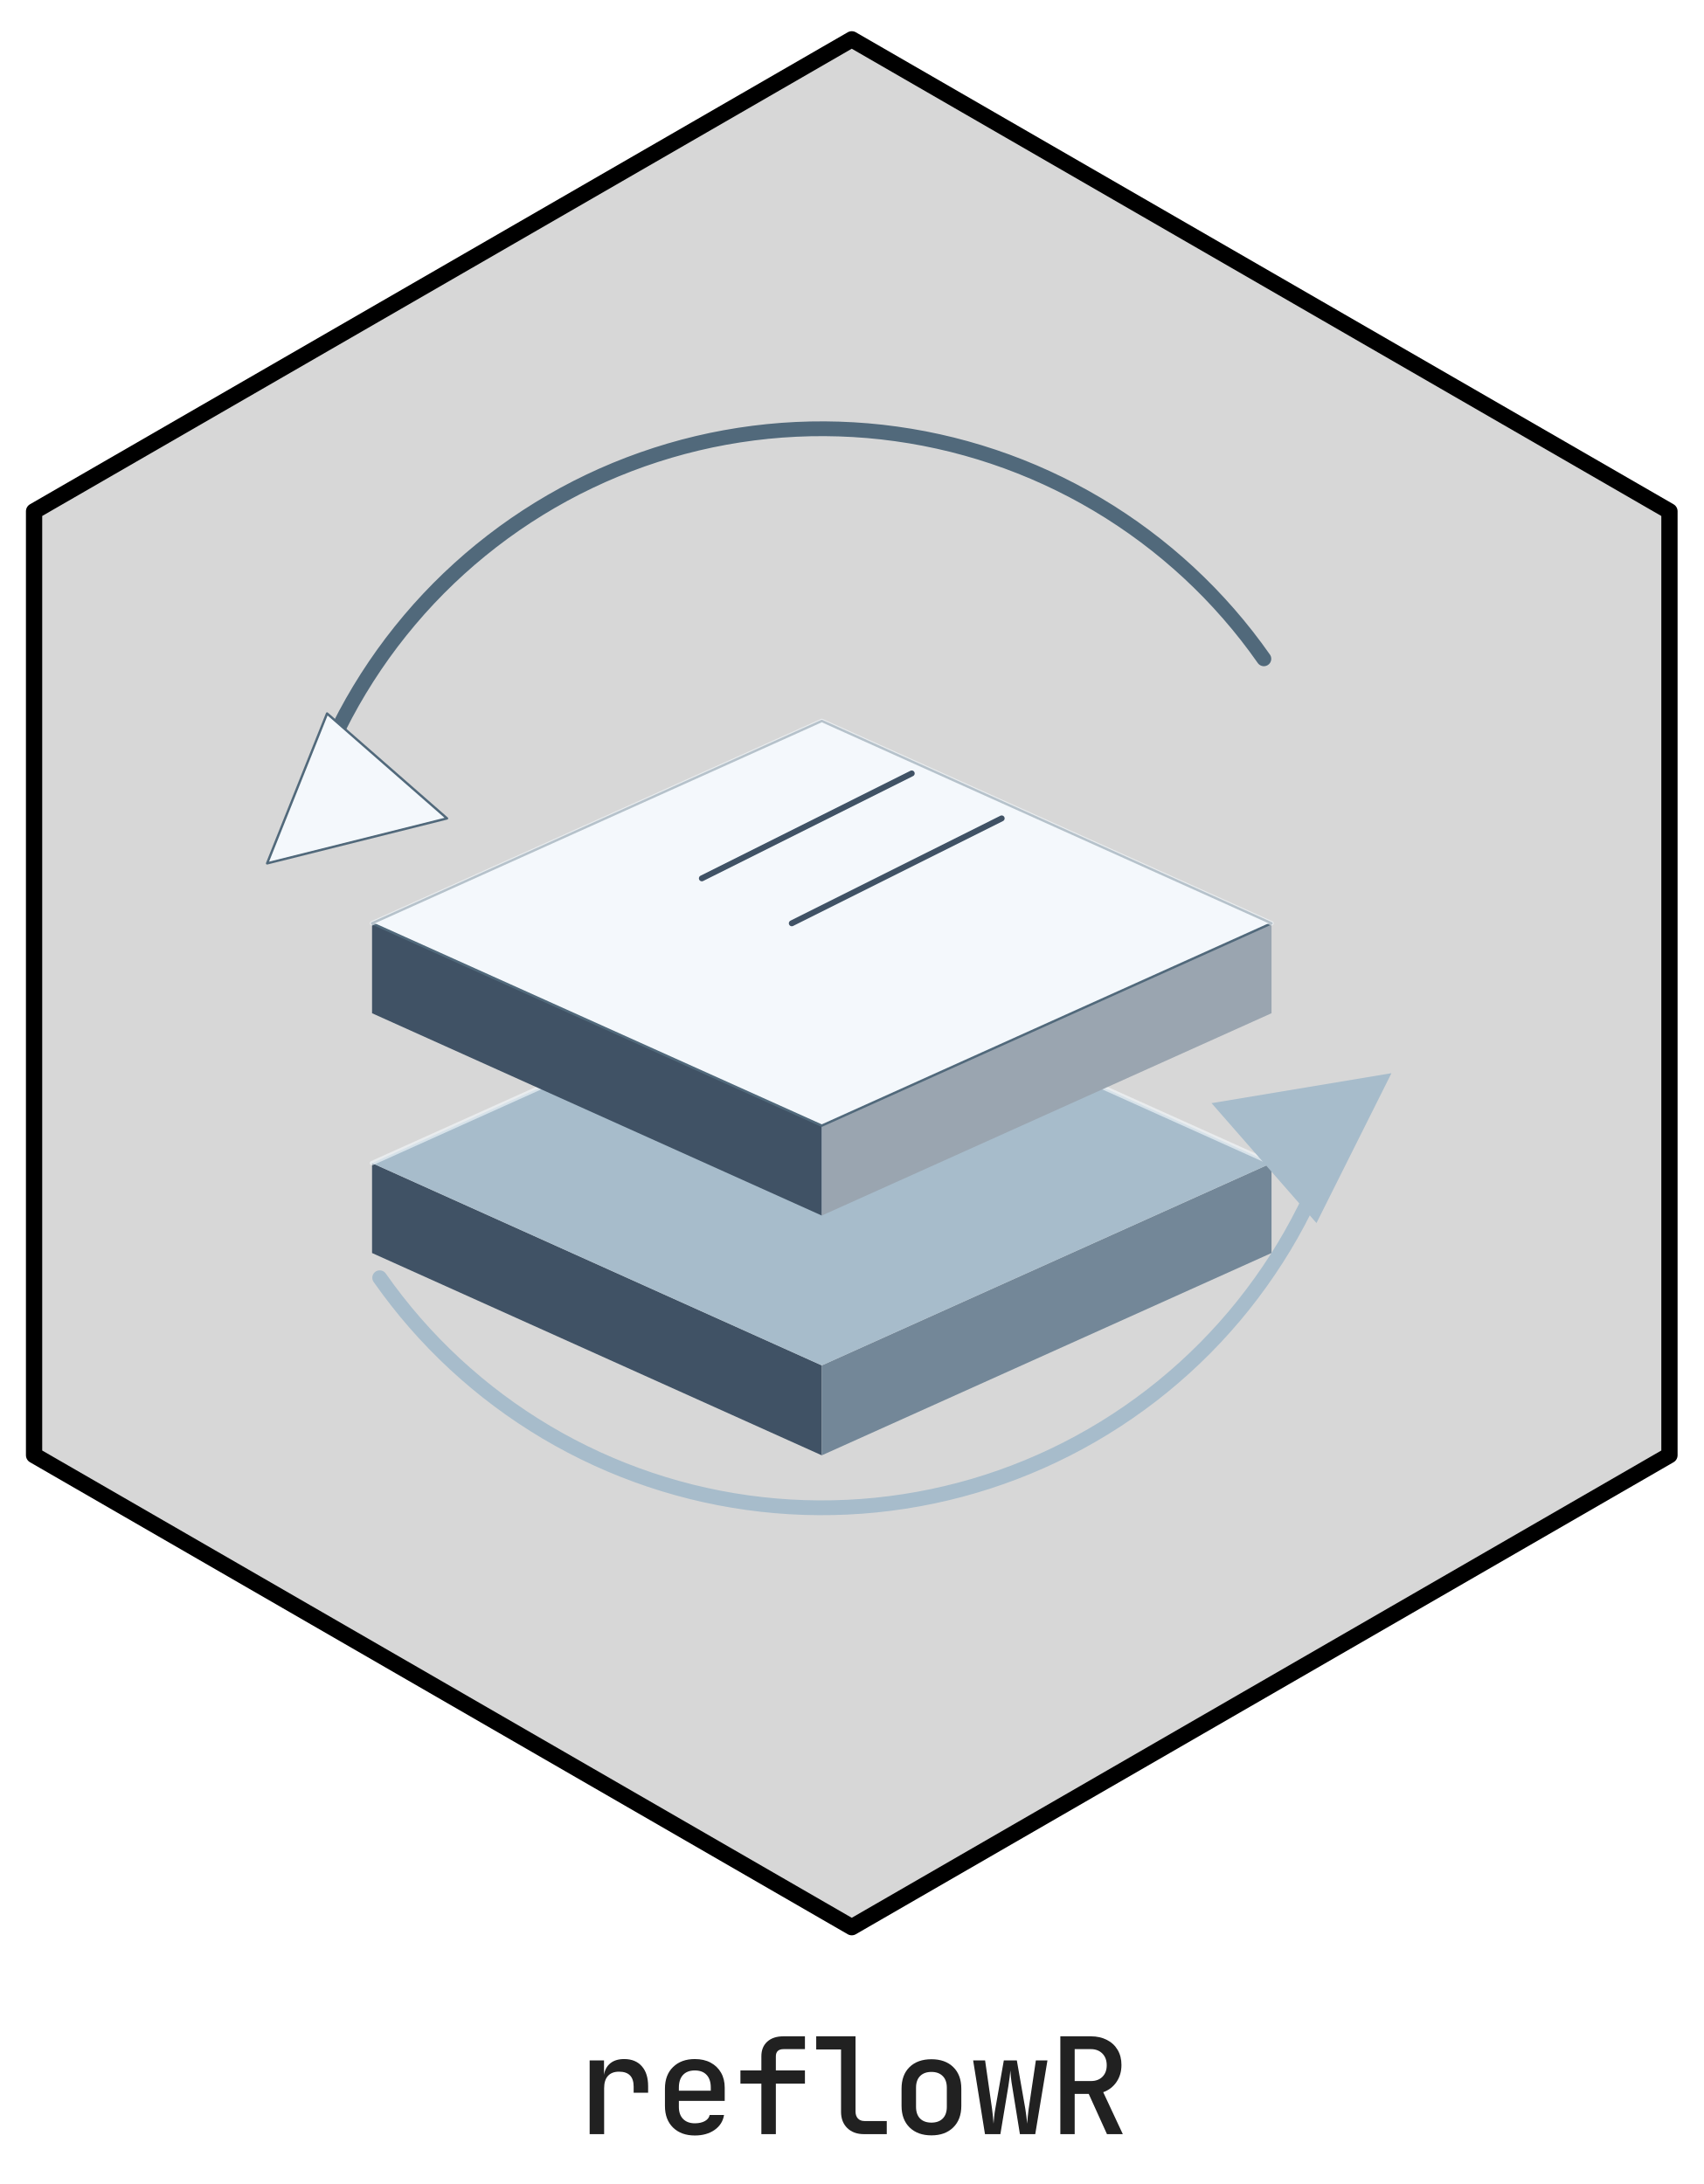
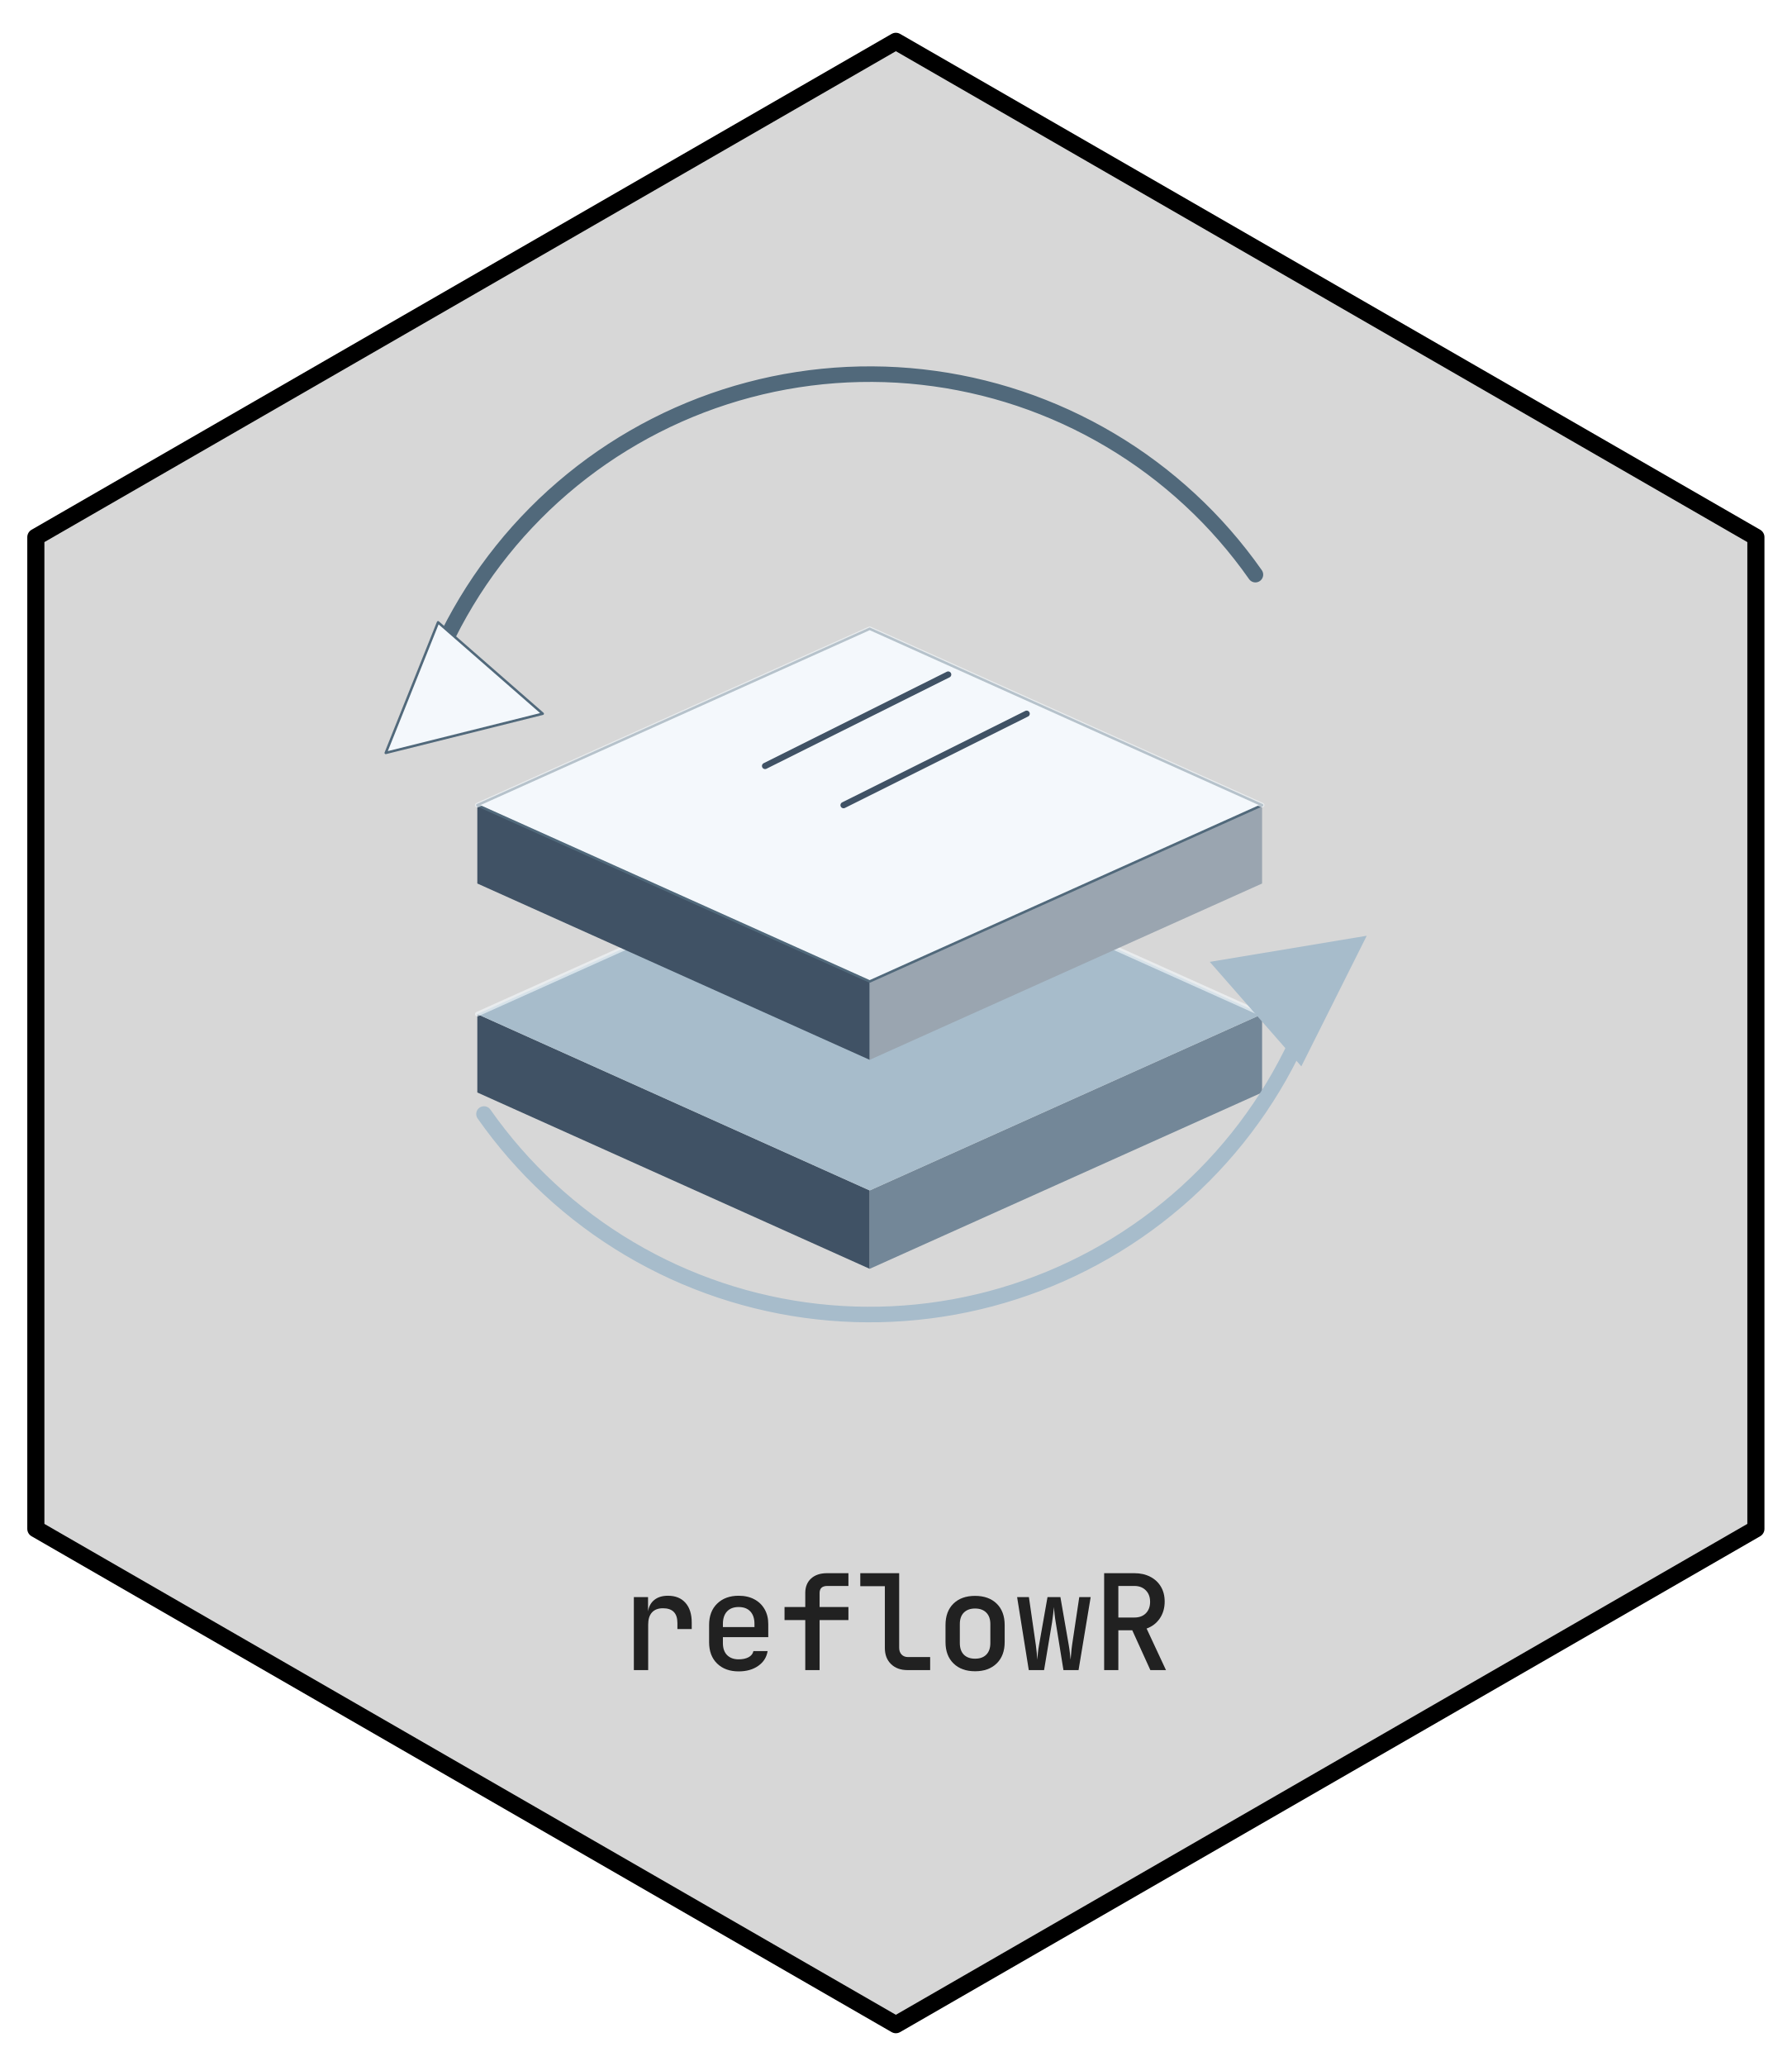
- <svg xmlns="http://www.w3.org/2000/svg" xmlns:xlink="http://www.w3.org/1999/xlink" width="432pt" height="554pt" viewBox="0 0 432 554">
+ <svg xmlns="http://www.w3.org/2000/svg" xmlns:xlink="http://www.w3.org/1999/xlink" width="432pt" height="498pt" viewBox="0 0 432 498">
  <defs>
    <g>
      <g id="glyph-0-0">
-         <path d="M 3.531 0 L 3.531 -18.703 L 7.172 -18.703 L 7.172 -15.031 C 7.359 -16.27 7.891 -17.25 8.766 -17.969 C 9.648 -18.688 10.82 -19.047 12.281 -19.047 C 14.195 -19.047 15.688 -18.441 16.75 -17.234 C 17.82 -16.035 18.359 -14.348 18.359 -12.172 L 18.359 -10.5 L 14.688 -10.5 L 14.688 -12.062 C 14.688 -14.582 13.453 -15.844 10.984 -15.844 C 9.754 -15.844 8.816 -15.484 8.172 -14.766 C 7.523 -14.055 7.203 -13.02 7.203 -11.656 L 7.203 0 Z M 3.531 0 " />
+         <path d="M 3.328 0 L 3.328 -17.594 L 6.75 -17.594 L 6.75 -14.141 C 6.926 -15.316 7.426 -16.238 8.25 -16.906 C 9.082 -17.582 10.18 -17.922 11.547 -17.922 C 13.359 -17.922 14.766 -17.352 15.766 -16.219 C 16.773 -15.094 17.281 -13.504 17.281 -11.453 L 17.281 -9.891 L 13.828 -9.891 L 13.828 -11.359 C 13.828 -13.723 12.664 -14.906 10.344 -14.906 C 9.188 -14.906 8.301 -14.566 7.688 -13.891 C 7.082 -13.223 6.781 -12.25 6.781 -10.969 L 6.781 0 Z M 3.328 0 " />
      </g>
      <g id="glyph-0-1">
-         <path d="M 10.203 0.344 C 7.91 0.344 6.07 -0.32 4.688 -1.656 C 3.312 -3 2.625 -4.828 2.625 -7.141 L 2.625 -11.562 C 2.625 -13.875 3.312 -15.695 4.688 -17.031 C 6.07 -18.375 7.91 -19.047 10.203 -19.047 C 11.742 -19.047 13.078 -18.742 14.203 -18.141 C 15.336 -17.535 16.219 -16.688 16.844 -15.594 C 17.469 -14.508 17.781 -13.242 17.781 -11.797 L 17.781 -8.438 L 6.156 -8.438 L 6.156 -6.906 C 6.156 -5.594 6.516 -4.57 7.234 -3.844 C 7.961 -3.113 8.953 -2.75 10.203 -2.75 C 11.223 -2.75 12.07 -2.938 12.75 -3.312 C 13.426 -3.688 13.832 -4.203 13.969 -4.859 L 17.609 -4.859 C 17.359 -3.273 16.555 -2.008 15.203 -1.062 C 13.859 -0.125 12.191 0.344 10.203 0.344 Z M 6.156 -11.797 L 6.156 -11.016 L 14.25 -11.016 L 14.25 -11.828 C 14.25 -13.211 13.895 -14.281 13.188 -15.031 C 12.488 -15.781 11.492 -16.156 10.203 -16.156 C 8.91 -16.156 7.91 -15.773 7.203 -15.016 C 6.504 -14.254 6.156 -13.18 6.156 -11.797 Z M 6.156 -11.797 " />
+         <path d="M 9.594 0.312 C 7.445 0.312 5.723 -0.312 4.422 -1.562 C 3.117 -2.82 2.469 -4.539 2.469 -6.719 L 2.469 -10.875 C 2.469 -13.051 3.117 -14.77 4.422 -16.031 C 5.723 -17.289 7.445 -17.922 9.594 -17.922 C 11.051 -17.922 12.312 -17.633 13.375 -17.062 C 14.438 -16.5 15.258 -15.707 15.844 -14.688 C 16.438 -13.664 16.734 -12.473 16.734 -11.109 L 16.734 -7.938 L 5.797 -7.938 L 5.797 -6.5 C 5.797 -5.258 6.133 -4.297 6.812 -3.609 C 7.5 -2.93 8.426 -2.594 9.594 -2.594 C 10.562 -2.594 11.363 -2.766 12 -3.109 C 12.633 -3.461 13.02 -3.953 13.156 -4.578 L 16.578 -4.578 C 16.336 -3.086 15.582 -1.898 14.312 -1.016 C 13.051 -0.129 11.477 0.312 9.594 0.312 Z M 5.797 -11.109 L 5.797 -10.375 L 13.406 -10.375 L 13.406 -11.141 C 13.406 -12.441 13.07 -13.441 12.406 -14.141 C 11.75 -14.848 10.812 -15.203 9.594 -15.203 C 8.383 -15.203 7.445 -14.844 6.781 -14.125 C 6.125 -13.414 5.797 -12.41 5.797 -11.109 Z M 5.797 -11.109 " />
      </g>
      <g id="glyph-0-2">
-         <path d="M 7.078 0 L 7.078 -12.812 L 1.766 -12.812 L 1.766 -16.156 L 7.078 -16.156 L 7.078 -19.75 C 7.078 -21.312 7.57 -22.547 8.562 -23.453 C 9.562 -24.359 10.922 -24.812 12.641 -24.812 L 18.125 -24.812 L 18.125 -21.562 L 12.719 -21.562 C 11.406 -21.562 10.75 -20.945 10.75 -19.719 L 10.75 -16.156 L 18.125 -16.156 L 18.125 -12.812 L 10.75 -12.812 L 10.75 0 Z M 7.078 0 " />
+         <path d="M 6.656 0 L 6.656 -12.062 L 1.656 -12.062 L 1.656 -15.203 L 6.656 -15.203 L 6.656 -18.594 C 6.656 -20.062 7.125 -21.223 8.062 -22.078 C 9 -22.93 10.281 -23.359 11.906 -23.359 L 17.062 -23.359 L 17.062 -20.281 L 11.969 -20.281 C 10.727 -20.281 10.109 -19.707 10.109 -18.562 L 10.109 -15.203 L 17.062 -15.203 L 17.062 -12.062 L 10.109 -12.062 L 10.109 0 Z M 6.656 0 " />
      </g>
      <g id="glyph-0-3">
-         <path d="M 13.094 0 C 11.32 0 9.91 -0.516 8.859 -1.547 C 7.805 -2.578 7.281 -3.953 7.281 -5.672 L 7.281 -21.484 L 0.984 -21.484 L 0.984 -24.812 L 10.953 -24.812 L 10.953 -5.75 C 10.953 -5 11.156 -4.406 11.562 -3.969 C 11.969 -3.539 12.52 -3.328 13.219 -3.328 L 18.875 -3.328 L 18.875 0 Z M 13.094 0 " />
+         <path d="M 12.312 0 C 10.656 0 9.328 -0.484 8.328 -1.453 C 7.336 -2.422 6.844 -3.719 6.844 -5.344 L 6.844 -20.219 L 0.922 -20.219 L 0.922 -23.359 L 10.297 -23.359 L 10.297 -5.406 C 10.297 -4.707 10.488 -4.156 10.875 -3.75 C 11.258 -3.344 11.785 -3.141 12.453 -3.141 L 17.766 -3.141 L 17.766 0 Z M 12.312 0 " />
      </g>
      <g id="glyph-0-4">
-         <path d="M 10.203 0.312 C 7.891 0.312 6.047 -0.352 4.672 -1.688 C 3.305 -3.031 2.625 -4.859 2.625 -7.172 L 2.625 -11.531 C 2.625 -13.863 3.301 -15.691 4.656 -17.016 C 6.02 -18.336 7.867 -19 10.203 -19 C 12.535 -19 14.379 -18.336 15.734 -17.016 C 17.098 -15.691 17.781 -13.863 17.781 -11.531 L 17.781 -7.172 C 17.781 -4.859 17.094 -3.031 15.719 -1.688 C 14.352 -0.352 12.516 0.312 10.203 0.312 Z M 10.203 -2.922 C 11.422 -2.922 12.375 -3.266 13.062 -3.953 C 13.758 -4.648 14.109 -5.645 14.109 -6.938 L 14.109 -11.766 C 14.109 -13.055 13.758 -14.047 13.062 -14.734 C 12.375 -15.43 11.422 -15.781 10.203 -15.781 C 8.973 -15.781 8.016 -15.43 7.328 -14.734 C 6.641 -14.047 6.297 -13.055 6.297 -11.766 L 6.297 -6.938 C 6.297 -5.645 6.641 -4.648 7.328 -3.953 C 8.016 -3.266 8.973 -2.922 10.203 -2.922 Z M 10.203 -2.922 " />
+         <path d="M 9.594 0.281 C 7.426 0.281 5.695 -0.344 4.406 -1.594 C 3.113 -2.852 2.469 -4.57 2.469 -6.75 L 2.469 -10.844 C 2.469 -13.039 3.102 -14.766 4.375 -16.016 C 5.656 -17.266 7.395 -17.891 9.594 -17.891 C 11.789 -17.891 13.531 -17.266 14.812 -16.016 C 16.094 -14.766 16.734 -13.039 16.734 -10.844 L 16.734 -6.75 C 16.734 -4.57 16.086 -2.852 14.797 -1.594 C 13.504 -0.344 11.77 0.281 9.594 0.281 Z M 9.594 -2.75 C 10.75 -2.75 11.648 -3.07 12.297 -3.719 C 12.953 -4.375 13.281 -5.312 13.281 -6.531 L 13.281 -11.078 C 13.281 -12.285 12.953 -13.211 12.297 -13.859 C 11.648 -14.516 10.75 -14.844 9.594 -14.844 C 8.445 -14.844 7.547 -14.516 6.891 -13.859 C 6.242 -13.211 5.922 -12.285 5.922 -11.078 L 5.922 -6.531 C 5.922 -5.312 6.242 -4.375 6.891 -3.719 C 7.547 -3.07 8.445 -2.75 9.594 -2.75 Z M 9.594 -2.75 " />
      </g>
      <g id="glyph-0-5">
-         <path d="M 3.781 0 L 0.781 -18.703 L 3.812 -18.703 L 5.578 -6.391 C 5.672 -5.773 5.75 -5.109 5.812 -4.391 C 5.883 -3.68 5.93 -3.102 5.953 -2.656 C 5.992 -3.102 6.047 -3.68 6.109 -4.391 C 6.18 -5.109 6.273 -5.773 6.391 -6.391 L 8.562 -18.703 L 11.859 -18.703 L 14.016 -6.391 C 14.117 -5.773 14.211 -5.109 14.297 -4.391 C 14.379 -3.68 14.441 -3.102 14.484 -2.656 C 14.523 -3.102 14.57 -3.68 14.625 -4.391 C 14.688 -5.109 14.766 -5.773 14.859 -6.391 L 16.688 -18.703 L 19.625 -18.703 L 16.531 0 L 12.641 0 L 10.672 -12.203 C 10.555 -12.836 10.457 -13.539 10.375 -14.312 C 10.301 -15.082 10.242 -15.695 10.203 -16.156 C 10.18 -15.695 10.117 -15.082 10.016 -14.312 C 9.91 -13.539 9.812 -12.836 9.719 -12.203 L 7.688 0 Z M 3.781 0 " />
+         <path d="M 3.547 0 L 0.734 -17.594 L 3.578 -17.594 L 5.25 -6.016 C 5.332 -5.441 5.406 -4.816 5.469 -4.141 C 5.531 -3.473 5.57 -2.926 5.594 -2.5 C 5.633 -2.926 5.688 -3.473 5.75 -4.141 C 5.82 -4.816 5.91 -5.441 6.016 -6.016 L 8.062 -17.594 L 11.172 -17.594 L 13.188 -6.016 C 13.289 -5.441 13.379 -4.816 13.453 -4.141 C 13.523 -3.473 13.582 -2.926 13.625 -2.5 C 13.676 -2.926 13.727 -3.473 13.781 -4.141 C 13.832 -4.816 13.898 -5.441 13.984 -6.016 L 15.719 -17.594 L 18.469 -17.594 L 15.547 0 L 11.906 0 L 10.047 -11.484 C 9.941 -12.086 9.848 -12.75 9.766 -13.469 C 9.691 -14.195 9.633 -14.773 9.594 -15.203 C 9.57 -14.773 9.516 -14.195 9.422 -13.469 C 9.328 -12.75 9.238 -12.086 9.156 -11.484 L 7.234 0 Z M 3.547 0 " />
      </g>
      <g id="glyph-0-6">
-         <path d="M 2.891 0 L 2.891 -24.812 L 10.641 -24.812 C 12.18 -24.812 13.535 -24.508 14.703 -23.906 C 15.867 -23.312 16.773 -22.469 17.422 -21.375 C 18.066 -20.289 18.391 -19.016 18.391 -17.547 C 18.391 -15.891 17.969 -14.445 17.125 -13.219 C 16.289 -12 15.172 -11.141 13.766 -10.641 L 18.734 0 L 14.719 0 L 10.094 -10.203 L 6.531 -10.203 L 6.531 0 Z M 6.531 -13.469 L 10.641 -13.469 C 11.867 -13.469 12.844 -13.828 13.562 -14.547 C 14.289 -15.273 14.656 -16.25 14.656 -17.469 C 14.656 -18.719 14.285 -19.711 13.547 -20.453 C 12.805 -21.191 11.836 -21.562 10.641 -21.562 L 6.531 -21.562 Z M 6.531 -13.469 " />
+         <path d="M 2.719 0 L 2.719 -23.359 L 10.016 -23.359 C 11.461 -23.359 12.734 -23.07 13.828 -22.5 C 14.93 -21.938 15.785 -21.145 16.391 -20.125 C 17.004 -19.102 17.312 -17.898 17.312 -16.516 C 17.312 -14.953 16.914 -13.594 16.125 -12.438 C 15.332 -11.289 14.273 -10.484 12.953 -10.016 L 17.625 0 L 13.859 0 L 9.5 -9.594 L 6.141 -9.594 L 6.141 0 Z M 6.141 -12.672 L 10.016 -12.672 C 11.172 -12.672 12.086 -13.008 12.766 -13.688 C 13.453 -14.375 13.797 -15.297 13.797 -16.453 C 13.797 -17.617 13.445 -18.547 12.75 -19.234 C 12.062 -19.93 11.148 -20.281 10.016 -20.281 L 6.141 -20.281 Z M 6.141 -12.672 " />
      </g>
    </g>
  </defs>
-   <path fill-rule="nonzero" fill="rgb(84.314%, 84.314%, 84.314%)" fill-opacity="1" stroke-width="4.125" stroke-linecap="round" stroke-linejoin="round" stroke="rgb(0%, 0%, 0%)" stroke-opacity="1" stroke-miterlimit="10" d="M 216 9.977 L 423.359 129.695 L 423.359 369.133 L 216 488.855 L 8.641 369.133 L 8.641 129.695 Z M 216 9.977 " />
-   <path fill-rule="nonzero" fill="rgb(25.098%, 32.157%, 39.608%)" fill-opacity="1" d="M 94.348 295.035 L 208.398 346.355 L 208.398 369.164 L 94.348 317.844 Z M 94.348 295.035 " />
-   <path fill-rule="nonzero" fill="rgb(45.098%, 52.941%, 59.608%)" fill-opacity="1" d="M 208.398 346.355 L 322.445 295.035 L 322.445 317.844 L 208.398 369.164 Z M 208.398 346.355 " />
-   <path fill-rule="nonzero" fill="rgb(65.49%, 73.725%, 79.608%)" fill-opacity="1" d="M 94.348 295.035 L 208.398 243.715 L 322.445 295.035 L 208.398 346.355 Z M 94.348 295.035 " />
-   <path fill="none" stroke-width="1.125" stroke-linecap="round" stroke-linejoin="round" stroke="rgb(95.686%, 97.255%, 98.824%)" stroke-opacity="0.62" stroke-miterlimit="10" d="M 94.348 295.035 L 208.398 243.715 L 322.445 295.035 " />
-   <path fill-rule="nonzero" fill="rgb(25.098%, 32.157%, 39.608%)" fill-opacity="1" d="M 94.348 234.207 L 208.398 285.531 L 208.398 308.34 L 94.348 257.02 Z M 94.348 234.207 " />
-   <path fill-rule="nonzero" fill="rgb(60.392%, 64.706%, 69.02%)" fill-opacity="1" d="M 208.398 285.531 L 322.445 234.207 L 322.445 257.02 L 208.398 308.34 Z M 208.398 285.531 " />
-   <path fill-rule="nonzero" fill="rgb(95.686%, 97.255%, 98.824%)" fill-opacity="1" stroke-width="0.6" stroke-linecap="round" stroke-linejoin="round" stroke="rgb(31.765%, 41.176%, 48.235%)" stroke-opacity="1" stroke-miterlimit="10" d="M 94.348 234.207 L 208.398 182.887 L 322.445 234.207 L 208.398 285.531 Z M 94.348 234.207 " />
-   <path fill="none" stroke-width="1.125" stroke-linecap="round" stroke-linejoin="round" stroke="rgb(95.686%, 97.255%, 98.824%)" stroke-opacity="0.62" stroke-miterlimit="10" d="M 94.348 234.207 L 208.398 182.887 L 322.445 234.207 " />
-   <path fill="none" stroke-width="3.75" stroke-linecap="round" stroke-linejoin="round" stroke="rgb(31.765%, 41.176%, 48.235%)" stroke-opacity="1" stroke-miterlimit="10" d="M 320.504 167.117 L 318.383 164.172 L 316.188 161.285 L 313.914 158.457 L 311.566 155.691 L 309.145 152.988 L 306.656 150.348 L 304.094 147.777 L 301.469 145.273 L 298.773 142.844 L 296.02 140.484 L 293.203 138.199 L 290.324 135.988 L 287.391 133.855 L 284.398 131.801 L 281.355 129.824 L 278.262 127.934 L 275.117 126.121 L 271.926 124.395 L 268.691 122.754 L 265.41 121.199 L 262.094 119.73 L 258.738 118.352 L 255.348 117.062 L 251.922 115.863 L 248.469 114.754 L 244.984 113.738 L 241.477 112.812 L 237.945 111.984 L 234.391 111.246 L 230.82 110.605 L 227.234 110.059 L 223.633 109.605 L 220.023 109.25 L 216.406 108.992 L 212.781 108.828 L 209.152 108.758 L 205.523 108.785 L 201.898 108.91 L 198.277 109.129 L 194.664 109.445 L 191.059 109.859 L 187.465 110.367 L 183.887 110.969 L 180.328 111.664 L 176.785 112.457 L 173.27 113.34 L 169.773 114.32 L 166.309 115.391 L 162.871 116.551 L 159.465 117.805 L 156.094 119.145 L 152.758 120.574 L 149.465 122.094 L 146.211 123.699 L 143 125.391 L 139.836 127.168 L 136.723 129.027 L 133.656 130.969 L 130.645 132.988 L 127.684 135.09 L 124.785 137.27 L 121.941 139.523 L 119.16 141.852 L 116.441 144.254 L 113.785 146.727 L 111.195 149.27 L 108.676 151.879 L 106.227 154.555 L 103.852 157.297 L 101.547 160.098 L 99.316 162.961 L 97.164 165.883 L 95.09 168.859 L 93.094 171.891 L 91.18 174.973 L 89.348 178.102 L 87.602 181.281 L 85.938 184.508 L 84.363 187.773 " />
-   <path fill="none" stroke-width="3.75" stroke-linecap="round" stroke-linejoin="round" stroke="rgb(65.49%, 73.725%, 79.608%)" stroke-opacity="1" stroke-miterlimit="10" d="M 96.289 324.113 L 98.41 327.055 L 100.605 329.941 L 102.879 332.77 L 105.227 335.539 L 107.648 338.242 L 110.141 340.879 L 112.699 343.449 L 115.324 345.953 L 118.02 348.383 L 120.773 350.742 L 123.594 353.031 L 126.469 355.238 L 129.402 357.371 L 132.395 359.426 L 135.438 361.402 L 138.531 363.297 L 141.676 365.105 L 144.867 366.832 L 148.105 368.473 L 151.383 370.031 L 154.699 371.496 L 158.055 372.875 L 161.445 374.164 L 164.871 375.367 L 168.324 376.473 L 171.809 377.488 L 175.316 378.414 L 178.848 379.242 L 182.402 379.98 L 185.973 380.621 L 189.559 381.168 L 193.16 381.621 L 196.77 381.977 L 200.391 382.238 L 204.012 382.402 L 207.641 382.469 L 211.27 382.441 L 214.895 382.316 L 218.516 382.098 L 222.133 381.781 L 225.734 381.367 L 229.328 380.859 L 232.906 380.258 L 236.465 379.562 L 240.008 378.77 L 243.527 377.887 L 247.02 376.91 L 250.488 375.84 L 253.926 374.676 L 257.328 373.426 L 260.699 372.082 L 264.035 370.652 L 267.328 369.133 L 270.582 367.527 L 273.793 365.836 L 276.957 364.059 L 280.07 362.203 L 283.137 360.262 L 286.148 358.238 L 289.109 356.137 L 292.012 353.961 L 294.852 351.707 L 297.633 349.375 L 300.355 346.973 L 303.008 344.5 L 305.598 341.957 L 308.117 339.348 L 310.566 336.672 L 312.945 333.93 L 315.25 331.129 L 317.477 328.266 L 319.629 325.344 L 321.703 322.367 L 323.699 319.34 L 325.613 316.258 L 327.445 313.125 L 329.191 309.945 L 330.855 306.719 L 332.434 303.453 " />
-   <path fill-rule="nonzero" fill="rgb(95.686%, 97.255%, 98.824%)" fill-opacity="1" stroke-width="0.6" stroke-linecap="round" stroke-linejoin="round" stroke="rgb(31.765%, 41.176%, 48.235%)" stroke-opacity="1" stroke-miterlimit="10" d="M 82.945 180.988 L 67.738 219.004 L 113.355 207.598 Z M 82.945 180.988 " />
-   <path fill-rule="nonzero" fill="rgb(65.49%, 73.725%, 79.608%)" fill-opacity="1" d="M 333.848 310.242 L 352.859 272.227 L 307.238 279.828 Z M 333.848 310.242 " />
-   <path fill="none" stroke-width="1.5" stroke-linecap="round" stroke-linejoin="round" stroke="rgb(25.098%, 32.157%, 39.608%)" stroke-opacity="1" stroke-miterlimit="10" d="M 177.984 222.805 L 231.207 196.191 " />
-   <path fill="none" stroke-width="1.5" stroke-linecap="round" stroke-linejoin="round" stroke="rgb(25.098%, 32.157%, 39.608%)" stroke-opacity="1" stroke-miterlimit="10" d="M 200.793 234.207 L 254.016 207.598 " />
+   <path fill-rule="nonzero" fill="rgb(84.314%, 84.314%, 84.314%)" fill-opacity="1" stroke-width="4.125" stroke-linecap="round" stroke-linejoin="round" stroke="rgb(0%, 0%, 0%)" stroke-opacity="1" stroke-miterlimit="10" d="M 216 9.961 L 423.359 129.48 L 423.359 368.52 L 216 488.039 L 8.641 368.52 L 8.641 129.48 Z M 216 9.961 " />
+   <path fill-rule="nonzero" fill="rgb(25.098%, 32.157%, 39.608%)" fill-opacity="1" d="M 115.086 244.449 L 209.691 286.953 L 209.691 305.844 L 115.086 263.34 Z M 115.086 244.449 " />
+   <path fill-rule="nonzero" fill="rgb(45.098%, 52.941%, 59.608%)" fill-opacity="1" d="M 209.691 286.953 L 304.301 244.449 L 304.301 263.34 L 209.691 305.844 Z M 209.691 286.953 " />
+   <path fill-rule="nonzero" fill="rgb(65.49%, 73.725%, 79.608%)" fill-opacity="1" d="M 115.086 244.449 L 209.691 201.949 L 304.301 244.449 L 209.691 286.953 Z M 115.086 244.449 " />
+   <path fill="none" stroke-width="1.125" stroke-linecap="round" stroke-linejoin="round" stroke="rgb(95.686%, 97.255%, 98.824%)" stroke-opacity="0.62" stroke-miterlimit="10" d="M 115.086 244.449 L 209.691 201.949 L 304.301 244.449 " />
+   <path fill-rule="nonzero" fill="rgb(25.098%, 32.157%, 39.608%)" fill-opacity="1" d="M 115.086 194.078 L 209.691 236.578 L 209.691 255.469 L 115.086 212.965 Z M 115.086 194.078 " />
+   <path fill-rule="nonzero" fill="rgb(60.392%, 64.706%, 69.02%)" fill-opacity="1" d="M 209.691 236.578 L 304.301 194.078 L 304.301 212.965 L 209.691 255.469 Z M 209.691 236.578 " />
+   <path fill-rule="nonzero" fill="rgb(95.686%, 97.255%, 98.824%)" fill-opacity="1" stroke-width="0.6" stroke-linecap="round" stroke-linejoin="round" stroke="rgb(31.765%, 41.176%, 48.235%)" stroke-opacity="1" stroke-miterlimit="10" d="M 115.086 194.078 L 209.691 151.574 L 304.301 194.078 L 209.691 236.578 Z M 115.086 194.078 " />
+   <path fill="none" stroke-width="1.125" stroke-linecap="round" stroke-linejoin="round" stroke="rgb(95.686%, 97.255%, 98.824%)" stroke-opacity="0.62" stroke-miterlimit="10" d="M 115.086 194.078 L 209.691 151.574 L 304.301 194.078 " />
+   <path fill="none" stroke-width="3.75" stroke-linecap="round" stroke-linejoin="round" stroke="rgb(31.765%, 41.176%, 48.235%)" stroke-opacity="1" stroke-miterlimit="10" d="M 302.691 138.512 L 300.934 136.074 L 299.109 133.684 L 297.223 131.34 L 295.277 129.051 L 293.27 126.812 L 291.203 124.625 L 289.078 122.496 L 286.898 120.426 L 284.664 118.41 L 282.379 116.457 L 280.043 114.562 L 277.656 112.734 L 275.223 110.965 L 272.742 109.266 L 270.215 107.629 L 267.648 106.062 L 265.039 104.562 L 262.395 103.133 L 259.707 101.773 L 256.988 100.484 L 254.238 99.27 L 251.453 98.129 L 248.641 97.059 L 245.801 96.066 L 242.934 95.148 L 240.043 94.305 L 237.133 93.543 L 234.203 92.855 L 231.258 92.246 L 228.293 91.711 L 225.32 91.262 L 222.332 90.887 L 219.336 90.59 L 216.336 90.375 L 213.328 90.238 L 210.32 90.184 L 207.309 90.207 L 204.301 90.309 L 201.297 90.492 L 198.301 90.754 L 195.309 91.094 L 192.328 91.516 L 189.363 92.012 L 186.406 92.59 L 183.469 93.246 L 180.551 93.98 L 177.652 94.789 L 174.777 95.676 L 171.926 96.637 L 169.102 97.672 L 166.305 98.785 L 163.539 99.969 L 160.805 101.227 L 158.105 102.559 L 155.445 103.957 L 152.82 105.43 L 150.234 106.969 L 147.691 108.574 L 145.191 110.25 L 142.738 111.988 L 140.332 113.793 L 137.973 115.66 L 135.668 117.59 L 133.41 119.578 L 131.207 121.625 L 129.062 123.734 L 126.973 125.895 L 124.938 128.109 L 122.965 130.379 L 121.055 132.703 L 119.207 135.07 L 117.418 137.492 L 115.699 139.957 L 114.043 142.465 L 112.457 145.02 L 110.938 147.613 L 109.488 150.246 L 108.109 152.914 L 106.801 155.621 " />
+   <path fill="none" stroke-width="3.75" stroke-linecap="round" stroke-linejoin="round" stroke="rgb(65.49%, 73.725%, 79.608%)" stroke-opacity="1" stroke-miterlimit="10" d="M 116.695 268.531 L 118.453 270.969 L 120.277 273.359 L 122.164 275.703 L 124.109 277.992 L 126.117 280.23 L 128.184 282.418 L 130.309 284.547 L 132.484 286.617 L 134.719 288.633 L 137.008 290.586 L 139.344 292.48 L 141.73 294.309 L 144.164 296.078 L 146.645 297.777 L 149.172 299.414 L 151.738 300.98 L 154.344 302.48 L 156.992 303.91 L 159.676 305.27 L 162.395 306.559 L 165.148 307.773 L 167.934 308.914 L 170.746 309.984 L 173.586 310.977 L 176.453 311.895 L 179.34 312.738 L 182.25 313.5 L 185.184 314.188 L 188.129 314.801 L 191.09 315.332 L 194.066 315.785 L 197.051 316.156 L 200.047 316.453 L 203.051 316.668 L 206.055 316.805 L 209.066 316.859 L 212.074 316.836 L 215.082 316.734 L 218.086 316.551 L 221.086 316.289 L 224.074 315.949 L 227.055 315.527 L 230.023 315.031 L 232.977 314.453 L 235.914 313.797 L 238.836 313.066 L 241.734 312.254 L 244.609 311.367 L 247.461 310.406 L 250.285 309.371 L 253.082 308.258 L 255.848 307.074 L 258.578 305.816 L 261.277 304.484 L 263.941 303.086 L 266.566 301.613 L 269.152 300.074 L 271.695 298.469 L 274.191 296.793 L 276.648 295.055 L 279.055 293.25 L 281.41 291.383 L 283.719 289.453 L 285.977 287.465 L 288.176 285.418 L 290.324 283.312 L 292.414 281.148 L 294.445 278.934 L 296.418 276.664 L 298.332 274.344 L 300.18 271.973 L 301.965 269.551 L 303.688 267.086 L 305.34 264.578 L 306.93 262.023 L 308.449 259.43 L 309.898 256.797 L 311.277 254.129 L 312.586 251.422 " />
+   <path fill-rule="nonzero" fill="rgb(95.686%, 97.255%, 98.824%)" fill-opacity="1" stroke-width="0.6" stroke-linecap="round" stroke-linejoin="round" stroke="rgb(31.765%, 41.176%, 48.235%)" stroke-opacity="1" stroke-miterlimit="10" d="M 105.625 150 L 93.008 181.484 L 130.852 172.039 Z M 105.625 150 " />
+   <path fill-rule="nonzero" fill="rgb(65.49%, 73.725%, 79.608%)" fill-opacity="1" d="M 313.762 257.043 L 329.531 225.559 L 291.688 231.855 Z M 313.762 257.043 " />
+   <path fill="none" stroke-width="1.5" stroke-linecap="round" stroke-linejoin="round" stroke="rgb(25.098%, 32.157%, 39.608%)" stroke-opacity="1" stroke-miterlimit="10" d="M 184.465 184.633 L 228.613 162.594 " />
+   <path fill="none" stroke-width="1.5" stroke-linecap="round" stroke-linejoin="round" stroke="rgb(25.098%, 32.157%, 39.608%)" stroke-opacity="1" stroke-miterlimit="10" d="M 203.387 194.078 L 247.535 172.039 " />
  <g fill="rgb(12.941%, 12.941%, 12.941%)" fill-opacity="1">
-     <use xlink:href="#glyph-0-0" x="146" y="541.352" />
-     <use xlink:href="#glyph-0-1" x="166" y="541.352" />
-     <use xlink:href="#glyph-0-2" x="186" y="541.352" />
-     <use xlink:href="#glyph-0-3" x="206" y="541.352" />
-     <use xlink:href="#glyph-0-4" x="226" y="541.352" />
-     <use xlink:href="#glyph-0-5" x="246" y="541.352" />
-     <use xlink:href="#glyph-0-6" x="266" y="541.352" />
+     <use xlink:href="#glyph-0-0" x="149.5" y="402.569" />
+     <use xlink:href="#glyph-0-1" x="168.5" y="402.569" />
+     <use xlink:href="#glyph-0-2" x="187.5" y="402.569" />
+     <use xlink:href="#glyph-0-3" x="206.5" y="402.569" />
+     <use xlink:href="#glyph-0-4" x="225.5" y="402.569" />
+     <use xlink:href="#glyph-0-5" x="244.5" y="402.569" />
+     <use xlink:href="#glyph-0-6" x="263.5" y="402.569" />
  </g>
</svg>
